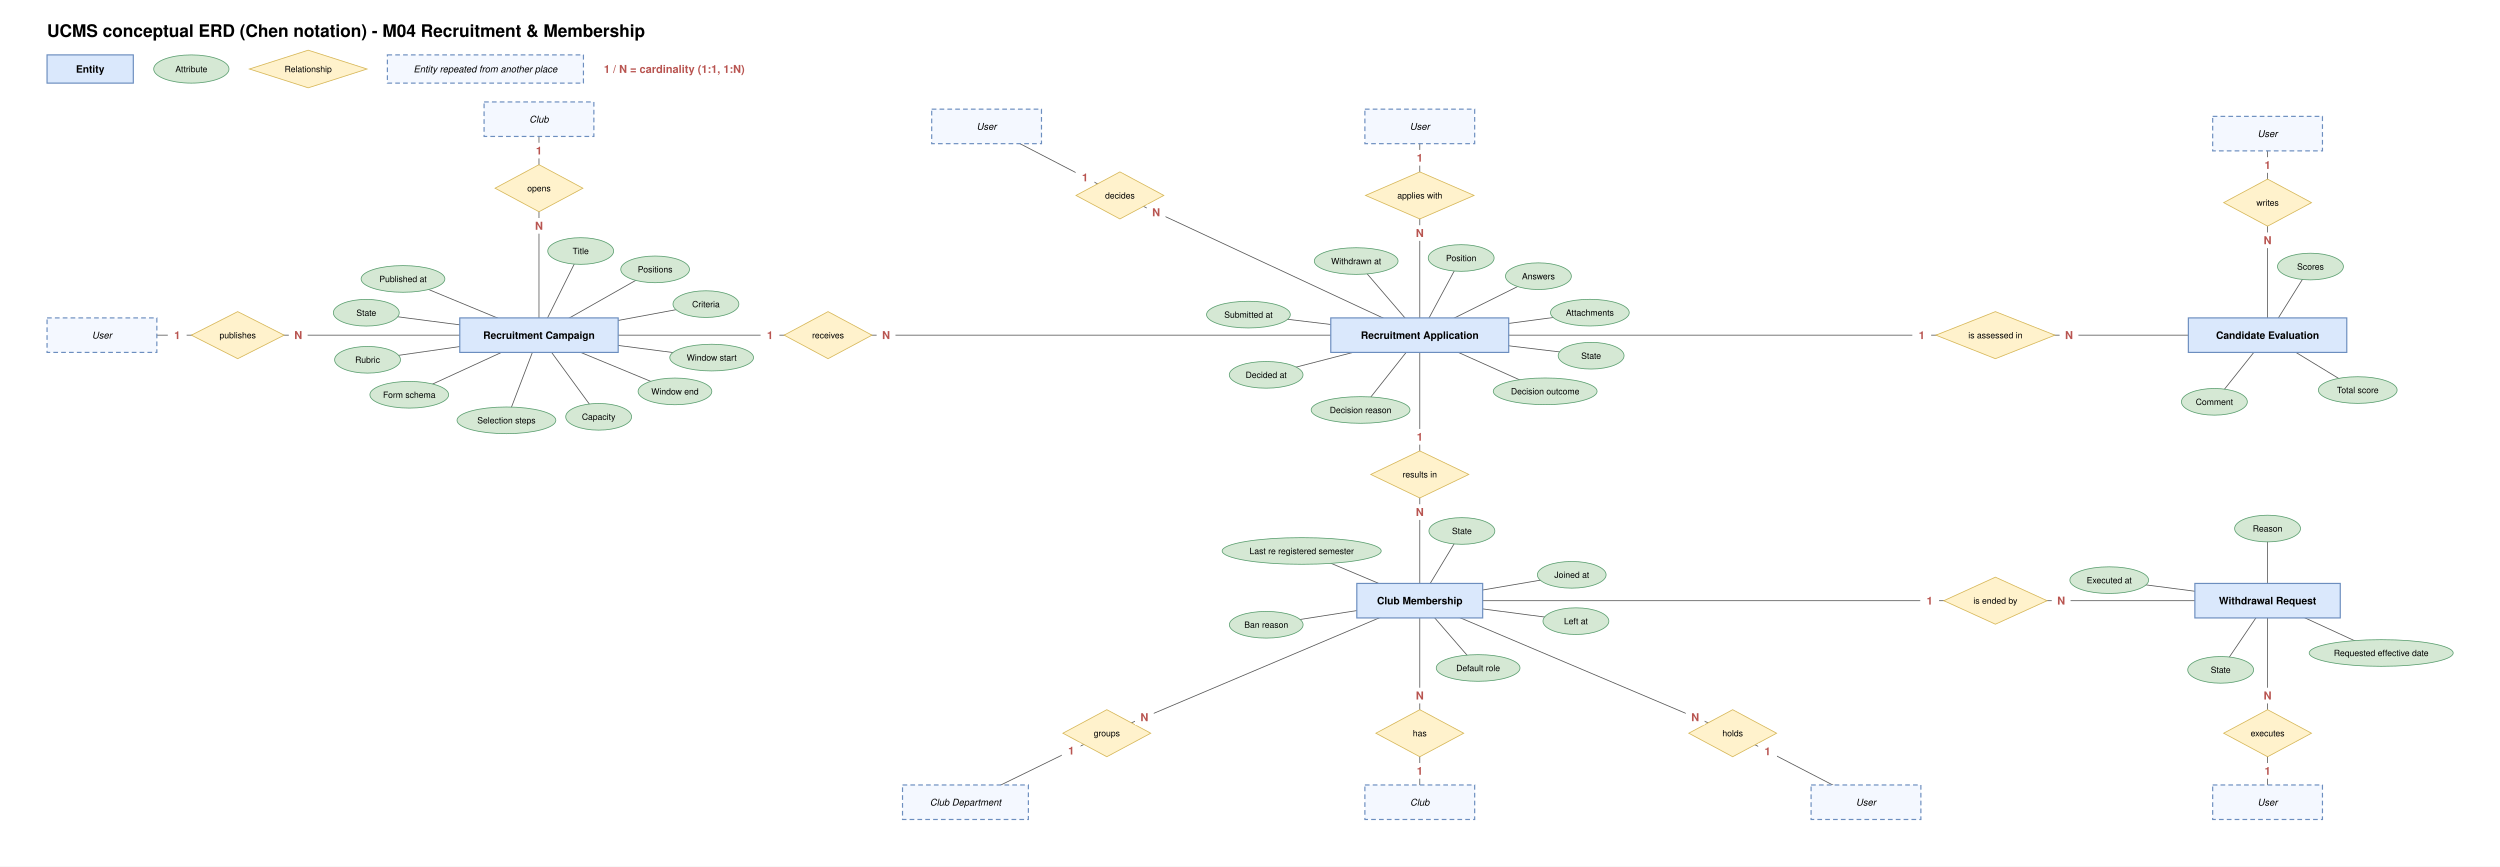
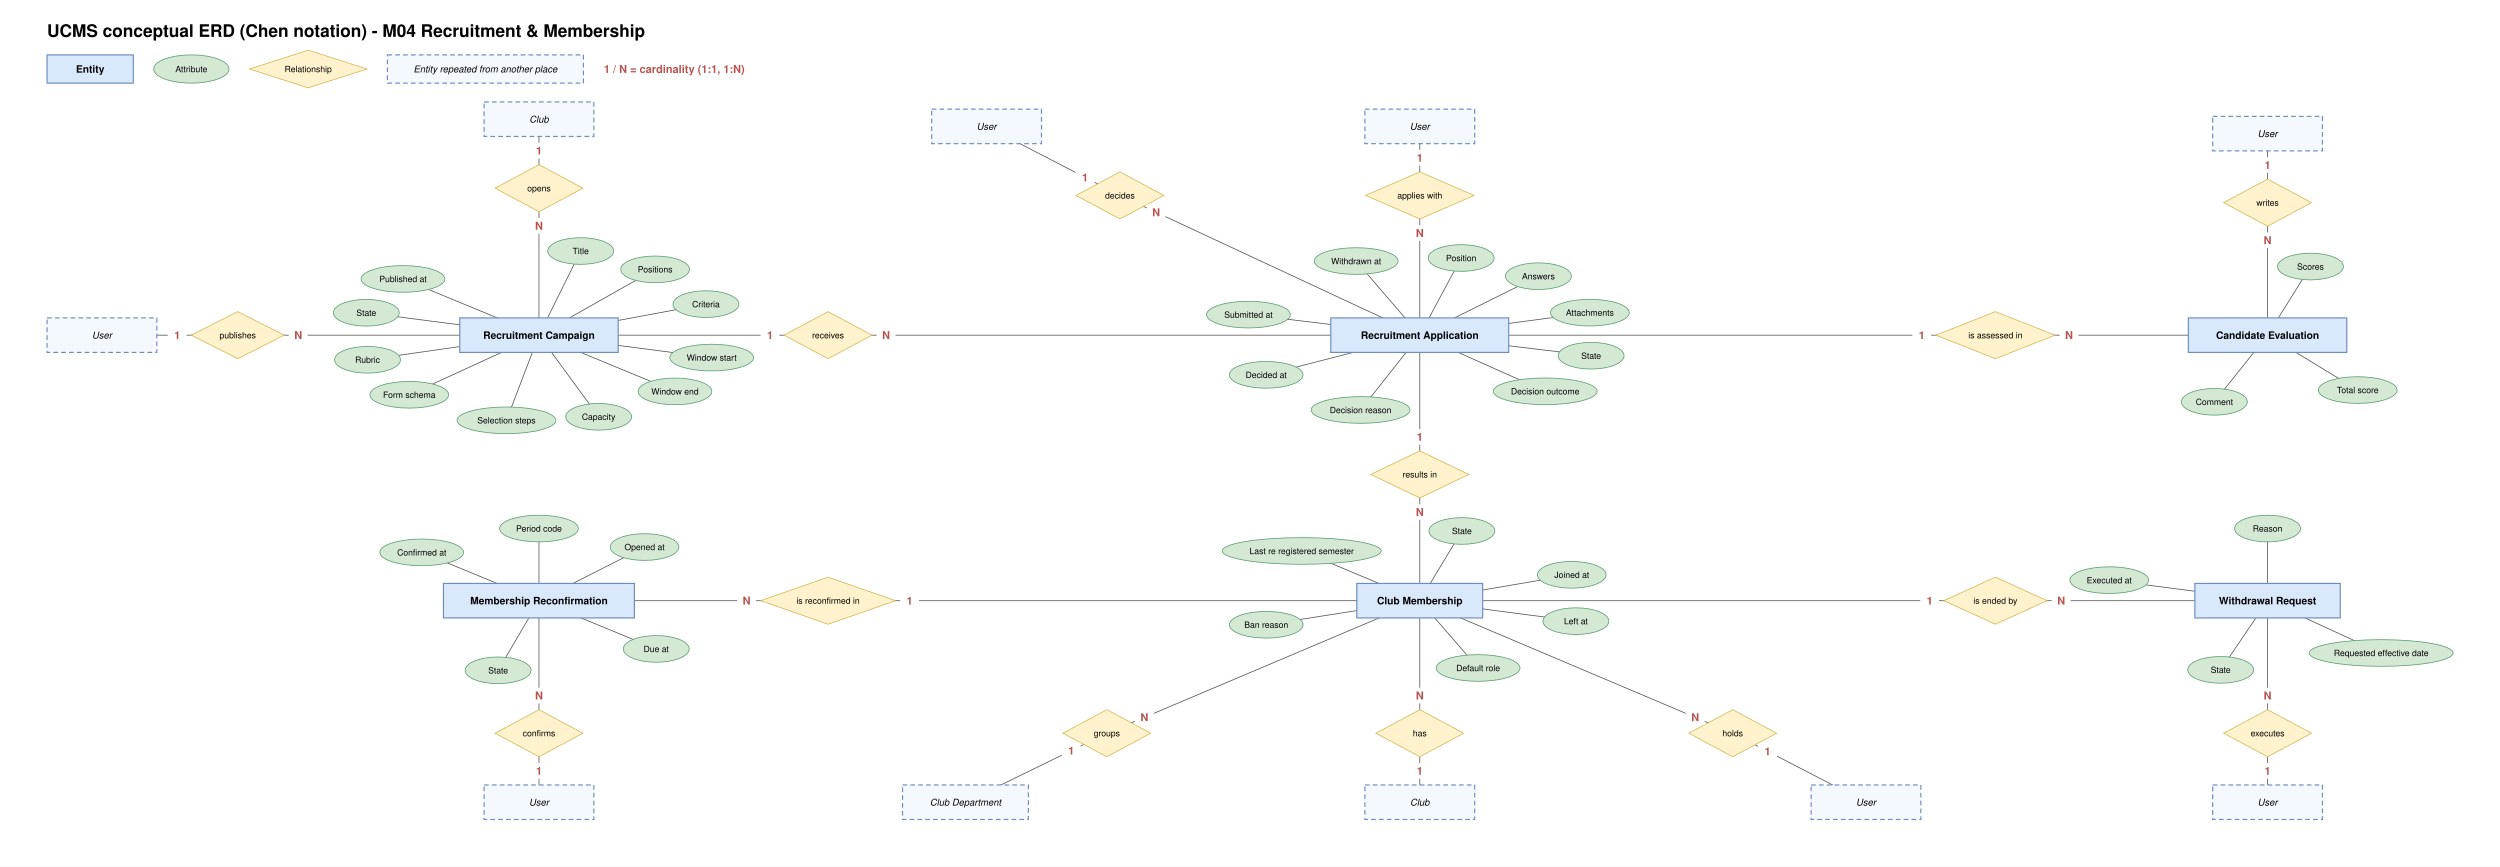
<svg xmlns="http://www.w3.org/2000/svg" viewBox="0 0 3188 1105" width="3188" height="1105" font-family="Helvetica, Arial, sans-serif">
  <rect width="100%" height="100%" fill="#ffffff" />
  <line x1="687.3" y1="427.4" x2="740.5" y2="320.1" stroke="#555555" />
  <line x1="687.3" y1="427.4" x2="835.4" y2="343.5" stroke="#555555" />
  <line x1="687.3" y1="427.4" x2="900.2" y2="387.8" stroke="#555555" />
  <line x1="687.3" y1="427.4" x2="907.5" y2="456.0" stroke="#555555" />
  <line x1="687.3" y1="427.4" x2="860.7" y2="499.1" stroke="#555555" />
  <line x1="687.3" y1="427.4" x2="763.4" y2="531.5" stroke="#555555" />
  <line x1="687.3" y1="427.4" x2="645.8" y2="536.0" stroke="#555555" />
  <line x1="687.3" y1="427.4" x2="521.9" y2="503.4" stroke="#555555" />
  <line x1="687.3" y1="427.4" x2="468.7" y2="458.8" stroke="#555555" />
  <line x1="687.3" y1="427.4" x2="467.1" y2="398.8" stroke="#555555" />
  <line x1="687.3" y1="427.4" x2="513.9" y2="355.7" stroke="#555555" />
  <line x1="687.3" y1="427.4" x2="687.3" y2="240.0" stroke="#555555" />
  <line x1="687.3" y1="240.0" x2="687.3" y2="152.0" stroke="#555555" />
  <line x1="687.3" y1="427.4" x2="303.1" y2="427.4" stroke="#555555" />
  <line x1="303.1" y1="427.4" x2="130.0" y2="427.4" stroke="#555555" />
  <line x1="1810.5" y1="427.4" x2="1863.3" y2="329.0" stroke="#555555" />
  <line x1="1810.5" y1="427.4" x2="1961.8" y2="352.2" stroke="#555555" />
  <line x1="1810.5" y1="427.4" x2="2027.4" y2="398.7" stroke="#555555" />
  <line x1="1810.5" y1="427.4" x2="2029.0" y2="453.6" stroke="#555555" />
  <line x1="1810.5" y1="427.4" x2="1970.4" y2="499.0" stroke="#555555" />
  <line x1="1810.5" y1="427.4" x2="1735.0" y2="522.8" stroke="#555555" />
  <line x1="1810.5" y1="427.4" x2="1614.6" y2="478.0" stroke="#555555" />
  <line x1="1810.5" y1="427.4" x2="1592.0" y2="401.2" stroke="#555555" />
  <line x1="1810.5" y1="427.4" x2="1729.4" y2="332.9" stroke="#555555" />
  <line x1="1810.5" y1="427.4" x2="1810.5" y2="249.2" stroke="#555555" />
  <line x1="1810.5" y1="249.2" x2="1810.5" y2="161.2" stroke="#555555" />
  <line x1="1810.5" y1="427.4" x2="1428.1" y2="249.2" stroke="#555555" />
  <line x1="1428.1" y1="249.2" x2="1258.1" y2="161.2" stroke="#555555" />
  <line x1="2891.6" y1="427.4" x2="2946.3" y2="339.9" stroke="#555555" />
  <line x1="2891.6" y1="427.4" x2="3006.6" y2="497.4" stroke="#555555" />
  <line x1="2891.6" y1="427.4" x2="2823.8" y2="512.4" stroke="#555555" />
  <line x1="2891.6" y1="427.4" x2="2891.6" y2="258.4" stroke="#555555" />
  <line x1="2891.6" y1="258.4" x2="2891.6" y2="170.4" stroke="#555555" />
+   <line x1="687.3" y1="766.0" x2="687.3" y2="674.0" stroke="#555555" />
+   <line x1="687.3" y1="766.0" x2="821.9" y2="697.6" stroke="#555555" />
+   <line x1="687.3" y1="766.0" x2="836.8" y2="827.5" stroke="#555555" />
+   <line x1="687.3" y1="766.0" x2="635.2" y2="854.8" stroke="#555555" />
+   <line x1="687.3" y1="766.0" x2="537.8" y2="704.4" stroke="#555555" />
+   <line x1="687.3" y1="766.0" x2="687.3" y2="935.0" stroke="#555555" />
+   <line x1="687.3" y1="935.0" x2="687.3" y2="1023.0" stroke="#555555" />
  <line x1="1810.5" y1="766.0" x2="1864.2" y2="677.1" stroke="#555555" />
  <line x1="1810.5" y1="766.0" x2="2004.3" y2="733.0" stroke="#555555" />
  <line x1="1810.5" y1="766.0" x2="2009.6" y2="792.1" stroke="#555555" />
  <line x1="1810.5" y1="766.0" x2="1884.9" y2="851.8" stroke="#555555" />
  <line x1="1810.5" y1="766.0" x2="1614.7" y2="796.7" stroke="#555555" />
  <line x1="1810.5" y1="766.0" x2="1659.9" y2="702.6" stroke="#555555" />
  <line x1="1810.5" y1="766.0" x2="1810.5" y2="935.0" stroke="#555555" />
  <line x1="1810.5" y1="935.0" x2="1810.5" y2="1023.0" stroke="#555555" />
  <line x1="1810.5" y1="766.0" x2="2209.5" y2="935.0" stroke="#555555" />
  <line x1="2209.5" y1="935.0" x2="2379.5" y2="1023.0" stroke="#555555" />
  <line x1="1810.5" y1="766.0" x2="1411.4" y2="935.0" stroke="#555555" />
  <line x1="1411.4" y1="935.0" x2="1231.2" y2="1023.0" stroke="#555555" />
  <line x1="2891.6" y1="766.0" x2="2891.6" y2="674.0" stroke="#555555" />
  <line x1="2891.6" y1="766.0" x2="3036.5" y2="832.7" stroke="#555555" />
  <line x1="2891.6" y1="766.0" x2="2831.8" y2="854.2" stroke="#555555" />
  <line x1="2891.6" y1="766.0" x2="2689.7" y2="739.8" stroke="#555555" />
  <line x1="2891.6" y1="766.0" x2="2891.6" y2="935.0" stroke="#555555" />
  <line x1="2891.6" y1="935.0" x2="2891.6" y2="1023.0" stroke="#555555" />
  <line x1="687.3" y1="427.4" x2="1055.9" y2="427.4" stroke="#555555" />
  <line x1="1055.9" y1="427.4" x2="1810.5" y2="427.4" stroke="#555555" />
  <line x1="1810.5" y1="427.4" x2="2544.5" y2="427.4" stroke="#555555" />
  <line x1="2544.5" y1="427.4" x2="2891.6" y2="427.4" stroke="#555555" />
  <line x1="1810.5" y1="427.4" x2="1810.5" y2="605.0" stroke="#555555" />
  <line x1="1810.5" y1="605.0" x2="1810.5" y2="766.0" stroke="#555555" />
  <line x1="1810.5" y1="766.0" x2="2544.5" y2="766.0" stroke="#555555" />
  <line x1="2544.5" y1="766.0" x2="2891.6" y2="766.0" stroke="#555555" />
+   <line x1="1810.5" y1="766.0" x2="1055.9" y2="766.0" stroke="#555555" />
+   <line x1="1055.9" y1="766.0" x2="687.3" y2="766.0" stroke="#555555" />
  <text x="60" y="47" font-size="22" font-weight="bold">UCMS conceptual ERD (Chen notation) - M04 Recruitment &amp; Membership</text>
  <rect x="60.0" y="70.0" width="110.0" height="36.0" fill="#dae8fc" stroke="#6c8ebf" stroke-width="1.5" />
  <text x="115.0" y="92.7" font-size="13" font-weight="bold" text-anchor="middle">Entity</text>
  <ellipse cx="244.0" cy="88.0" rx="48.0" ry="18.0" fill="#d5e8d4" stroke="#5a9e6f" />
  <text x="244.0" y="92.0" font-size="11" font-weight="normal" text-anchor="middle">Attribute</text>
  <polygon points="318.0,88.0 393.0,64.0 468.0,88.0 393.0,112.0" fill="#fff2cc" stroke="#d6b656" />
  <text x="393.0" y="92.0" font-size="11" font-weight="normal" text-anchor="middle">Relationship</text>
  <rect x="494.0" y="70.0" width="250.0" height="36.0" fill="#f4f8ff" stroke="#6c8ebf" stroke-width="1.5" stroke-dasharray="6 4" />
  <text x="619.0" y="92.3" font-size="12" font-weight="normal" text-anchor="middle" font-style="italic">Entity repeated from another place</text>
  <text x="770.0" y="93.0" font-size="14" font-weight="bold" fill="#b85450" text-anchor="start">1 / N = cardinality (1:1, 1:N)</text>
  <rect x="586.3" y="405.4" width="202.0" height="44.0" fill="#dae8fc" stroke="#6c8ebf" stroke-width="1.5" />
  <text x="687.3" y="432.1" font-size="13" font-weight="bold" text-anchor="middle">Recruitment Campaign</text>
  <ellipse cx="740.5" cy="320.1" rx="42.0" ry="17.0" fill="#d5e8d4" stroke="#5a9e6f" />
  <text x="740.5" y="324.0" font-size="11" font-weight="normal" text-anchor="middle">Title</text>
  <ellipse cx="835.4" cy="343.5" rx="43.8" ry="17.0" fill="#d5e8d4" stroke="#5a9e6f" />
  <text x="835.4" y="347.4" font-size="11" font-weight="normal" text-anchor="middle">Positions</text>
  <ellipse cx="900.2" cy="387.8" rx="42.0" ry="17.0" fill="#d5e8d4" stroke="#5a9e6f" />
  <text x="900.2" y="391.8" font-size="11" font-weight="normal" text-anchor="middle">Criteria</text>
  <ellipse cx="907.5" cy="456.0" rx="53.4" ry="17.0" fill="#d5e8d4" stroke="#5a9e6f" />
  <text x="907.5" y="459.9" font-size="11" font-weight="normal" text-anchor="middle">Window start</text>
  <ellipse cx="860.7" cy="499.1" rx="47.0" ry="17.0" fill="#d5e8d4" stroke="#5a9e6f" />
  <text x="860.7" y="503.1" font-size="11" font-weight="normal" text-anchor="middle">Window end</text>
  <ellipse cx="763.4" cy="531.5" rx="42.0" ry="17.0" fill="#d5e8d4" stroke="#5a9e6f" />
  <text x="763.4" y="535.4" font-size="11" font-weight="normal" text-anchor="middle">Capacity</text>
  <ellipse cx="645.8" cy="536.0" rx="63.0" ry="17.0" fill="#d5e8d4" stroke="#5a9e6f" />
  <text x="645.8" y="539.9" font-size="11" font-weight="normal" text-anchor="middle">Selection steps</text>
  <ellipse cx="521.9" cy="503.4" rx="50.2" ry="17.0" fill="#d5e8d4" stroke="#5a9e6f" />
  <text x="521.9" y="507.4" font-size="11" font-weight="normal" text-anchor="middle">Form schema</text>
  <ellipse cx="468.7" cy="458.8" rx="42.0" ry="17.0" fill="#d5e8d4" stroke="#5a9e6f" />
  <text x="468.7" y="462.7" font-size="11" font-weight="normal" text-anchor="middle">Rubric</text>
  <ellipse cx="467.1" cy="398.8" rx="42.0" ry="17.0" fill="#d5e8d4" stroke="#5a9e6f" />
  <text x="467.1" y="402.8" font-size="11" font-weight="normal" text-anchor="middle">State</text>
  <ellipse cx="513.9" cy="355.7" rx="53.4" ry="17.0" fill="#d5e8d4" stroke="#5a9e6f" />
  <text x="513.9" y="359.7" font-size="11" font-weight="normal" text-anchor="middle">Published at</text>
  <polygon points="631.3,240.0 687.3,210.0 743.3,240.0 687.3,270.0" fill="#fff2cc" stroke="#d6b656" />
  <text x="687.3" y="244.0" font-size="11" font-weight="normal" text-anchor="middle">opens</text>
  <rect x="617.3" y="130.0" width="140.0" height="44.0" fill="#f4f8ff" stroke="#6c8ebf" stroke-width="1.5" stroke-dasharray="6 4" />
  <text x="687.3" y="156.3" font-size="12" font-weight="normal" text-anchor="middle" font-style="italic">Club</text>
  <polygon points="244.0,427.4 303.1,397.4 362.3,427.4 303.1,457.4" fill="#fff2cc" stroke="#d6b656" />
  <text x="303.1" y="431.4" font-size="11" font-weight="normal" text-anchor="middle">publishes</text>
  <rect x="60.0" y="405.4" width="140.0" height="44.0" fill="#f4f8ff" stroke="#6c8ebf" stroke-width="1.5" stroke-dasharray="6 4" />
  <text x="130.0" y="431.7" font-size="12" font-weight="normal" text-anchor="middle" font-style="italic">User</text>
  <rect x="1697.0" y="405.4" width="226.9" height="44.0" fill="#dae8fc" stroke="#6c8ebf" stroke-width="1.5" />
  <text x="1810.5" y="432.1" font-size="13" font-weight="bold" text-anchor="middle">Recruitment Application</text>
  <ellipse cx="1863.3" cy="329.0" rx="42.0" ry="17.0" fill="#d5e8d4" stroke="#5a9e6f" />
  <text x="1863.3" y="333.0" font-size="11" font-weight="normal" text-anchor="middle">Position</text>
  <ellipse cx="1961.8" cy="352.2" rx="42.0" ry="17.0" fill="#d5e8d4" stroke="#5a9e6f" />
  <text x="1961.8" y="356.2" font-size="11" font-weight="normal" text-anchor="middle">Answers</text>
  <ellipse cx="2027.4" cy="398.7" rx="50.2" ry="17.0" fill="#d5e8d4" stroke="#5a9e6f" />
  <text x="2027.4" y="402.6" font-size="11" font-weight="normal" text-anchor="middle">Attachments</text>
  <ellipse cx="2029.0" cy="453.6" rx="42.0" ry="17.0" fill="#d5e8d4" stroke="#5a9e6f" />
  <text x="2029.0" y="457.6" font-size="11" font-weight="normal" text-anchor="middle">State</text>
  <ellipse cx="1970.4" cy="499.0" rx="66.2" ry="17.0" fill="#d5e8d4" stroke="#5a9e6f" />
  <text x="1970.4" y="502.9" font-size="11" font-weight="normal" text-anchor="middle">Decision outcome</text>
  <ellipse cx="1735.0" cy="522.8" rx="63.0" ry="17.0" fill="#d5e8d4" stroke="#5a9e6f" />
  <text x="1735.0" y="526.8" font-size="11" font-weight="normal" text-anchor="middle">Decision reason</text>
  <ellipse cx="1614.6" cy="478.0" rx="47.0" ry="17.0" fill="#d5e8d4" stroke="#5a9e6f" />
  <text x="1614.6" y="482.0" font-size="11" font-weight="normal" text-anchor="middle">Decided at</text>
  <ellipse cx="1592.0" cy="401.2" rx="53.4" ry="17.0" fill="#d5e8d4" stroke="#5a9e6f" />
  <text x="1592.0" y="405.2" font-size="11" font-weight="normal" text-anchor="middle">Submitted at</text>
  <ellipse cx="1729.4" cy="332.9" rx="53.4" ry="17.0" fill="#d5e8d4" stroke="#5a9e6f" />
  <text x="1729.4" y="336.9" font-size="11" font-weight="normal" text-anchor="middle">Withdrawn at</text>
  <polygon points="1741.3,249.2 1810.5,219.2 1879.7,249.2 1810.5,279.2" fill="#fff2cc" stroke="#d6b656" />
  <text x="1810.5" y="253.2" font-size="11" font-weight="normal" text-anchor="middle">applies with</text>
  <rect x="1740.5" y="139.2" width="140.0" height="44.0" fill="#f4f8ff" stroke="#6c8ebf" stroke-width="1.5" stroke-dasharray="6 4" />
  <text x="1810.5" y="165.5" font-size="12" font-weight="normal" text-anchor="middle" font-style="italic">User</text>
  <polygon points="1372.1,249.2 1428.1,219.2 1484.1,249.2 1428.1,279.2" fill="#fff2cc" stroke="#d6b656" />
  <text x="1428.1" y="253.2" font-size="11" font-weight="normal" text-anchor="middle">decides</text>
  <rect x="1188.1" y="139.2" width="140.0" height="44.0" fill="#f4f8ff" stroke="#6c8ebf" stroke-width="1.5" stroke-dasharray="6 4" />
  <text x="1258.1" y="165.5" font-size="12" font-weight="normal" text-anchor="middle" font-style="italic">User</text>
  <rect x="2790.6" y="405.4" width="202.0" height="44.0" fill="#dae8fc" stroke="#6c8ebf" stroke-width="1.5" />
  <text x="2891.6" y="432.1" font-size="13" font-weight="bold" text-anchor="middle">Candidate Evaluation</text>
  <ellipse cx="2946.3" cy="339.9" rx="42.0" ry="17.0" fill="#d5e8d4" stroke="#5a9e6f" />
  <text x="2946.3" y="343.9" font-size="11" font-weight="normal" text-anchor="middle">Scores</text>
  <ellipse cx="3006.6" cy="497.4" rx="50.2" ry="17.0" fill="#d5e8d4" stroke="#5a9e6f" />
  <text x="3006.6" y="501.3" font-size="11" font-weight="normal" text-anchor="middle">Total score</text>
  <ellipse cx="2823.8" cy="512.4" rx="42.0" ry="17.0" fill="#d5e8d4" stroke="#5a9e6f" />
  <text x="2823.8" y="516.4" font-size="11" font-weight="normal" text-anchor="middle">Comment</text>
  <polygon points="2835.6,258.4 2891.6,228.4 2947.6,258.4 2891.6,288.4" fill="#fff2cc" stroke="#d6b656" />
  <text x="2891.6" y="262.4" font-size="11" font-weight="normal" text-anchor="middle">writes</text>
  <rect x="2821.6" y="148.4" width="140.0" height="44.0" fill="#f4f8ff" stroke="#6c8ebf" stroke-width="1.5" stroke-dasharray="6 4" />
  <text x="2891.6" y="174.7" font-size="12" font-weight="normal" text-anchor="middle" font-style="italic">User</text>
+   <rect x="565.5" y="744.0" width="243.5" height="44.0" fill="#dae8fc" stroke="#6c8ebf" stroke-width="1.5" />
+   <text x="687.3" y="770.6" font-size="13" font-weight="bold" text-anchor="middle">Membership Reconfirmation</text>
+   <ellipse cx="687.3" cy="674.0" rx="50.2" ry="17.0" fill="#d5e8d4" stroke="#5a9e6f" />
+   <text x="687.3" y="677.9" font-size="11" font-weight="normal" text-anchor="middle">Period code</text>
+   <ellipse cx="821.9" cy="697.6" rx="43.8" ry="17.0" fill="#d5e8d4" stroke="#5a9e6f" />
+   <text x="821.9" y="701.5" font-size="11" font-weight="normal" text-anchor="middle">Opened at</text>
+   <ellipse cx="836.8" cy="827.5" rx="42.0" ry="17.0" fill="#d5e8d4" stroke="#5a9e6f" />
+   <text x="836.8" y="831.5" font-size="11" font-weight="normal" text-anchor="middle">Due at</text>
+   <ellipse cx="635.2" cy="854.8" rx="42.0" ry="17.0" fill="#d5e8d4" stroke="#5a9e6f" />
+   <text x="635.2" y="858.8" font-size="11" font-weight="normal" text-anchor="middle">State</text>
+   <ellipse cx="537.8" cy="704.4" rx="53.4" ry="17.0" fill="#d5e8d4" stroke="#5a9e6f" />
+   <text x="537.8" y="708.4" font-size="11" font-weight="normal" text-anchor="middle">Confirmed at</text>
+   <polygon points="631.3,935.0 687.3,905.0 743.3,935.0 687.3,965.0" fill="#fff2cc" stroke="#d6b656" />
+   <text x="687.3" y="938.9" font-size="11" font-weight="normal" text-anchor="middle">confirms</text>
+   <rect x="617.3" y="1001.0" width="140.0" height="44.0" fill="#f4f8ff" stroke="#6c8ebf" stroke-width="1.5" stroke-dasharray="6 4" />
+   <text x="687.3" y="1027.3" font-size="12" font-weight="normal" text-anchor="middle" font-style="italic">User</text>
  <rect x="1730.2" y="744.0" width="160.5" height="44.0" fill="#dae8fc" stroke="#6c8ebf" stroke-width="1.5" />
  <text x="1810.5" y="770.6" font-size="13" font-weight="bold" text-anchor="middle">Club Membership</text>
  <ellipse cx="1864.2" cy="677.1" rx="42.0" ry="17.0" fill="#d5e8d4" stroke="#5a9e6f" />
  <text x="1864.2" y="681.0" font-size="11" font-weight="normal" text-anchor="middle">State</text>
  <ellipse cx="2004.3" cy="733.0" rx="43.8" ry="17.0" fill="#d5e8d4" stroke="#5a9e6f" />
  <text x="2004.3" y="736.9" font-size="11" font-weight="normal" text-anchor="middle">Joined at</text>
  <ellipse cx="2009.6" cy="792.1" rx="42.0" ry="17.0" fill="#d5e8d4" stroke="#5a9e6f" />
  <text x="2009.6" y="796.0" font-size="11" font-weight="normal" text-anchor="middle">Left at</text>
  <ellipse cx="1884.9" cy="851.8" rx="53.4" ry="17.0" fill="#d5e8d4" stroke="#5a9e6f" />
  <text x="1884.9" y="855.8" font-size="11" font-weight="normal" text-anchor="middle">Default role</text>
  <ellipse cx="1614.7" cy="796.7" rx="47.0" ry="17.0" fill="#d5e8d4" stroke="#5a9e6f" />
  <text x="1614.7" y="800.6" font-size="11" font-weight="normal" text-anchor="middle">Ban reason</text>
  <ellipse cx="1659.9" cy="702.6" rx="101.4" ry="17.0" fill="#d5e8d4" stroke="#5a9e6f" />
  <text x="1659.9" y="706.6" font-size="11" font-weight="normal" text-anchor="middle">Last re registered semester</text>
  <polygon points="1754.5,935.0 1810.5,905.0 1866.5,935.0 1810.5,965.0" fill="#fff2cc" stroke="#d6b656" />
  <text x="1810.5" y="938.9" font-size="11" font-weight="normal" text-anchor="middle">has</text>
  <rect x="1740.5" y="1001.0" width="140.0" height="44.0" fill="#f4f8ff" stroke="#6c8ebf" stroke-width="1.5" stroke-dasharray="6 4" />
  <text x="1810.5" y="1027.3" font-size="12" font-weight="normal" text-anchor="middle" font-style="italic">Club</text>
  <polygon points="2153.5,935.0 2209.5,905.0 2265.5,935.0 2209.5,965.0" fill="#fff2cc" stroke="#d6b656" />
  <text x="2209.5" y="938.9" font-size="11" font-weight="normal" text-anchor="middle">holds</text>
  <rect x="2309.5" y="1001.0" width="140.0" height="44.0" fill="#f4f8ff" stroke="#6c8ebf" stroke-width="1.5" stroke-dasharray="6 4" />
  <text x="2379.5" y="1027.3" font-size="12" font-weight="normal" text-anchor="middle" font-style="italic">User</text>
  <polygon points="1355.4,935.0 1411.4,905.0 1467.4,935.0 1411.4,965.0" fill="#fff2cc" stroke="#d6b656" />
  <text x="1411.4" y="938.9" font-size="11" font-weight="normal" text-anchor="middle">groups</text>
  <rect x="1150.9" y="1001.0" width="160.5" height="44.0" fill="#f4f8ff" stroke="#6c8ebf" stroke-width="1.5" stroke-dasharray="6 4" />
  <text x="1231.2" y="1027.3" font-size="12" font-weight="normal" text-anchor="middle" font-style="italic">Club Department</text>
  <rect x="2798.9" y="744.0" width="185.4" height="44.0" fill="#dae8fc" stroke="#6c8ebf" stroke-width="1.5" />
  <text x="2891.6" y="770.6" font-size="13" font-weight="bold" text-anchor="middle">Withdrawal Request</text>
  <ellipse cx="2891.6" cy="674.0" rx="42.0" ry="17.0" fill="#d5e8d4" stroke="#5a9e6f" />
  <text x="2891.6" y="677.9" font-size="11" font-weight="normal" text-anchor="middle">Reason</text>
  <ellipse cx="3036.5" cy="832.7" rx="91.8" ry="17.0" fill="#d5e8d4" stroke="#5a9e6f" />
  <text x="3036.5" y="836.6" font-size="11" font-weight="normal" text-anchor="middle">Requested effective date</text>
  <ellipse cx="2831.8" cy="854.2" rx="42.0" ry="17.0" fill="#d5e8d4" stroke="#5a9e6f" />
  <text x="2831.8" y="858.1" font-size="11" font-weight="normal" text-anchor="middle">State</text>
  <ellipse cx="2689.7" cy="739.8" rx="50.2" ry="17.0" fill="#d5e8d4" stroke="#5a9e6f" />
  <text x="2689.7" y="743.8" font-size="11" font-weight="normal" text-anchor="middle">Executed at</text>
  <polygon points="2835.6,935.0 2891.6,905.0 2947.6,935.0 2891.6,965.0" fill="#fff2cc" stroke="#d6b656" />
  <text x="2891.6" y="938.9" font-size="11" font-weight="normal" text-anchor="middle">executes</text>
  <rect x="2821.6" y="1001.0" width="140.0" height="44.0" fill="#f4f8ff" stroke="#6c8ebf" stroke-width="1.5" stroke-dasharray="6 4" />
  <text x="2891.6" y="1027.3" font-size="12" font-weight="normal" text-anchor="middle" font-style="italic">User</text>
  <polygon points="999.9,427.4 1055.9,397.4 1111.9,427.4 1055.9,457.4" fill="#fff2cc" stroke="#d6b656" />
  <text x="1055.9" y="431.4" font-size="11" font-weight="normal" text-anchor="middle">receives</text>
  <polygon points="2468.6,427.4 2544.5,397.4 2620.4,427.4 2544.5,457.4" fill="#fff2cc" stroke="#d6b656" />
  <text x="2544.5" y="431.4" font-size="11" font-weight="normal" text-anchor="middle">is assessed in</text>
  <polygon points="1748.0,605.0 1810.5,575.0 1873.0,605.0 1810.5,635.0" fill="#fff2cc" stroke="#d6b656" />
  <text x="1810.5" y="608.9" font-size="11" font-weight="normal" text-anchor="middle">results in</text>
  <polygon points="2478.7,766.0 2544.5,736.0 2610.4,766.0 2544.5,796.0" fill="#fff2cc" stroke="#d6b656" />
  <text x="2544.5" y="769.9" font-size="11" font-weight="normal" text-anchor="middle">is ended by</text>
+   <polygon points="970.0,766.0 1055.9,736.0 1141.9,766.0 1055.9,796.0" fill="#fff2cc" stroke="#d6b656" />
+   <text x="1055.9" y="769.9" font-size="11" font-weight="normal" text-anchor="middle">is reconfirmed in</text>
  <rect x="675.3" y="278.0" width="24.0" height="20.0" fill="#ffffff" />
  <text x="687.3" y="293.0" font-size="14" font-weight="bold" fill="#b85450" text-anchor="middle">N</text>
  <rect x="675.3" y="182.0" width="24.0" height="20.0" fill="#ffffff" />
  <text x="687.3" y="197.0" font-size="14" font-weight="bold" fill="#b85450" text-anchor="middle">1</text>
  <rect x="368.3" y="417.4" width="24.0" height="20.0" fill="#ffffff" />
  <text x="380.3" y="432.4" font-size="14" font-weight="bold" fill="#b85450" text-anchor="middle">N</text>
  <rect x="214.0" y="417.4" width="24.0" height="20.0" fill="#ffffff" />
  <text x="226.0" y="432.4" font-size="14" font-weight="bold" fill="#b85450" text-anchor="middle">1</text>
  <rect x="1798.5" y="287.2" width="24.0" height="20.0" fill="#ffffff" />
  <text x="1810.5" y="302.2" font-size="14" font-weight="bold" fill="#b85450" text-anchor="middle">N</text>
  <rect x="1798.5" y="191.2" width="24.0" height="20.0" fill="#ffffff" />
  <text x="1810.5" y="206.2" font-size="14" font-weight="bold" fill="#b85450" text-anchor="middle">1</text>
  <rect x="1462.3" y="260.8" width="24.0" height="20.0" fill="#ffffff" />
  <text x="1474.3" y="275.8" font-size="14" font-weight="bold" fill="#b85450" text-anchor="middle">N</text>
  <rect x="1371.6" y="216.2" width="24.0" height="20.0" fill="#ffffff" />
  <text x="1383.6" y="231.2" font-size="14" font-weight="bold" fill="#b85450" text-anchor="middle">1</text>
  <rect x="2879.6" y="296.4" width="24.0" height="20.0" fill="#ffffff" />
  <text x="2891.6" y="311.4" font-size="14" font-weight="bold" fill="#b85450" text-anchor="middle">N</text>
  <rect x="2879.6" y="200.4" width="24.0" height="20.0" fill="#ffffff" />
  <text x="2891.6" y="215.4" font-size="14" font-weight="bold" fill="#b85450" text-anchor="middle">1</text>
+   <rect x="675.3" y="877.0" width="24.0" height="20.0" fill="#ffffff" />
+   <text x="687.3" y="892.0" font-size="14" font-weight="bold" fill="#b85450" text-anchor="middle">N</text>
+   <rect x="675.3" y="973.0" width="24.0" height="20.0" fill="#ffffff" />
+   <text x="687.3" y="988.0" font-size="14" font-weight="bold" fill="#b85450" text-anchor="middle">1</text>
  <rect x="1798.5" y="877.0" width="24.0" height="20.0" fill="#ffffff" />
  <text x="1810.5" y="892.0" font-size="14" font-weight="bold" fill="#b85450" text-anchor="middle">N</text>
  <rect x="1798.5" y="973.0" width="24.0" height="20.0" fill="#ffffff" />
  <text x="1810.5" y="988.0" font-size="14" font-weight="bold" fill="#b85450" text-anchor="middle">1</text>
  <rect x="2149.7" y="904.7" width="24.0" height="20.0" fill="#ffffff" />
  <text x="2161.7" y="919.7" font-size="14" font-weight="bold" fill="#b85450" text-anchor="middle">N</text>
  <rect x="2242.0" y="948.0" width="24.0" height="20.0" fill="#ffffff" />
  <text x="2254.0" y="963.0" font-size="14" font-weight="bold" fill="#b85450" text-anchor="middle">1</text>
  <rect x="1447.3" y="904.7" width="24.0" height="20.0" fill="#ffffff" />
  <text x="1459.3" y="919.7" font-size="14" font-weight="bold" fill="#b85450" text-anchor="middle">N</text>
  <rect x="1354.0" y="947.2" width="24.0" height="20.0" fill="#ffffff" />
  <text x="1366.0" y="962.2" font-size="14" font-weight="bold" fill="#b85450" text-anchor="middle">1</text>
  <rect x="2879.6" y="877.0" width="24.0" height="20.0" fill="#ffffff" />
  <text x="2891.6" y="892.0" font-size="14" font-weight="bold" fill="#b85450" text-anchor="middle">N</text>
  <rect x="2879.6" y="973.0" width="24.0" height="20.0" fill="#ffffff" />
  <text x="2891.6" y="988.0" font-size="14" font-weight="bold" fill="#b85450" text-anchor="middle">1</text>
  <rect x="969.9" y="417.4" width="24.0" height="20.0" fill="#ffffff" />
  <text x="981.9" y="432.4" font-size="14" font-weight="bold" fill="#b85450" text-anchor="middle">1</text>
  <rect x="1117.9" y="417.4" width="24.0" height="20.0" fill="#ffffff" />
  <text x="1129.9" y="432.4" font-size="14" font-weight="bold" fill="#b85450" text-anchor="middle">N</text>
  <rect x="2438.6" y="417.4" width="24.0" height="20.0" fill="#ffffff" />
  <text x="2450.6" y="432.4" font-size="14" font-weight="bold" fill="#b85450" text-anchor="middle">1</text>
  <rect x="2626.4" y="417.4" width="24.0" height="20.0" fill="#ffffff" />
  <text x="2638.4" y="432.4" font-size="14" font-weight="bold" fill="#b85450" text-anchor="middle">N</text>
  <rect x="1798.5" y="547.0" width="24.0" height="20.0" fill="#ffffff" />
  <text x="1810.5" y="562.0" font-size="14" font-weight="bold" fill="#b85450" text-anchor="middle">1</text>
  <rect x="1798.5" y="643.0" width="24.0" height="20.0" fill="#ffffff" />
  <text x="1810.5" y="658.0" font-size="14" font-weight="bold" fill="#b85450" text-anchor="middle">N</text>
  <rect x="2448.7" y="756.0" width="24.0" height="20.0" fill="#ffffff" />
  <text x="2460.7" y="771.0" font-size="14" font-weight="bold" fill="#b85450" text-anchor="middle">1</text>
  <rect x="2616.4" y="756.0" width="24.0" height="20.0" fill="#ffffff" />
  <text x="2628.4" y="771.0" font-size="14" font-weight="bold" fill="#b85450" text-anchor="middle">N</text>
+   <rect x="1147.9" y="756.0" width="24.0" height="20.0" fill="#ffffff" />
+   <text x="1159.9" y="771.0" font-size="14" font-weight="bold" fill="#b85450" text-anchor="middle">1</text>
+   <rect x="940.0" y="756.0" width="24.0" height="20.0" fill="#ffffff" />
+   <text x="952.0" y="771.0" font-size="14" font-weight="bold" fill="#b85450" text-anchor="middle">N</text>
</svg>
